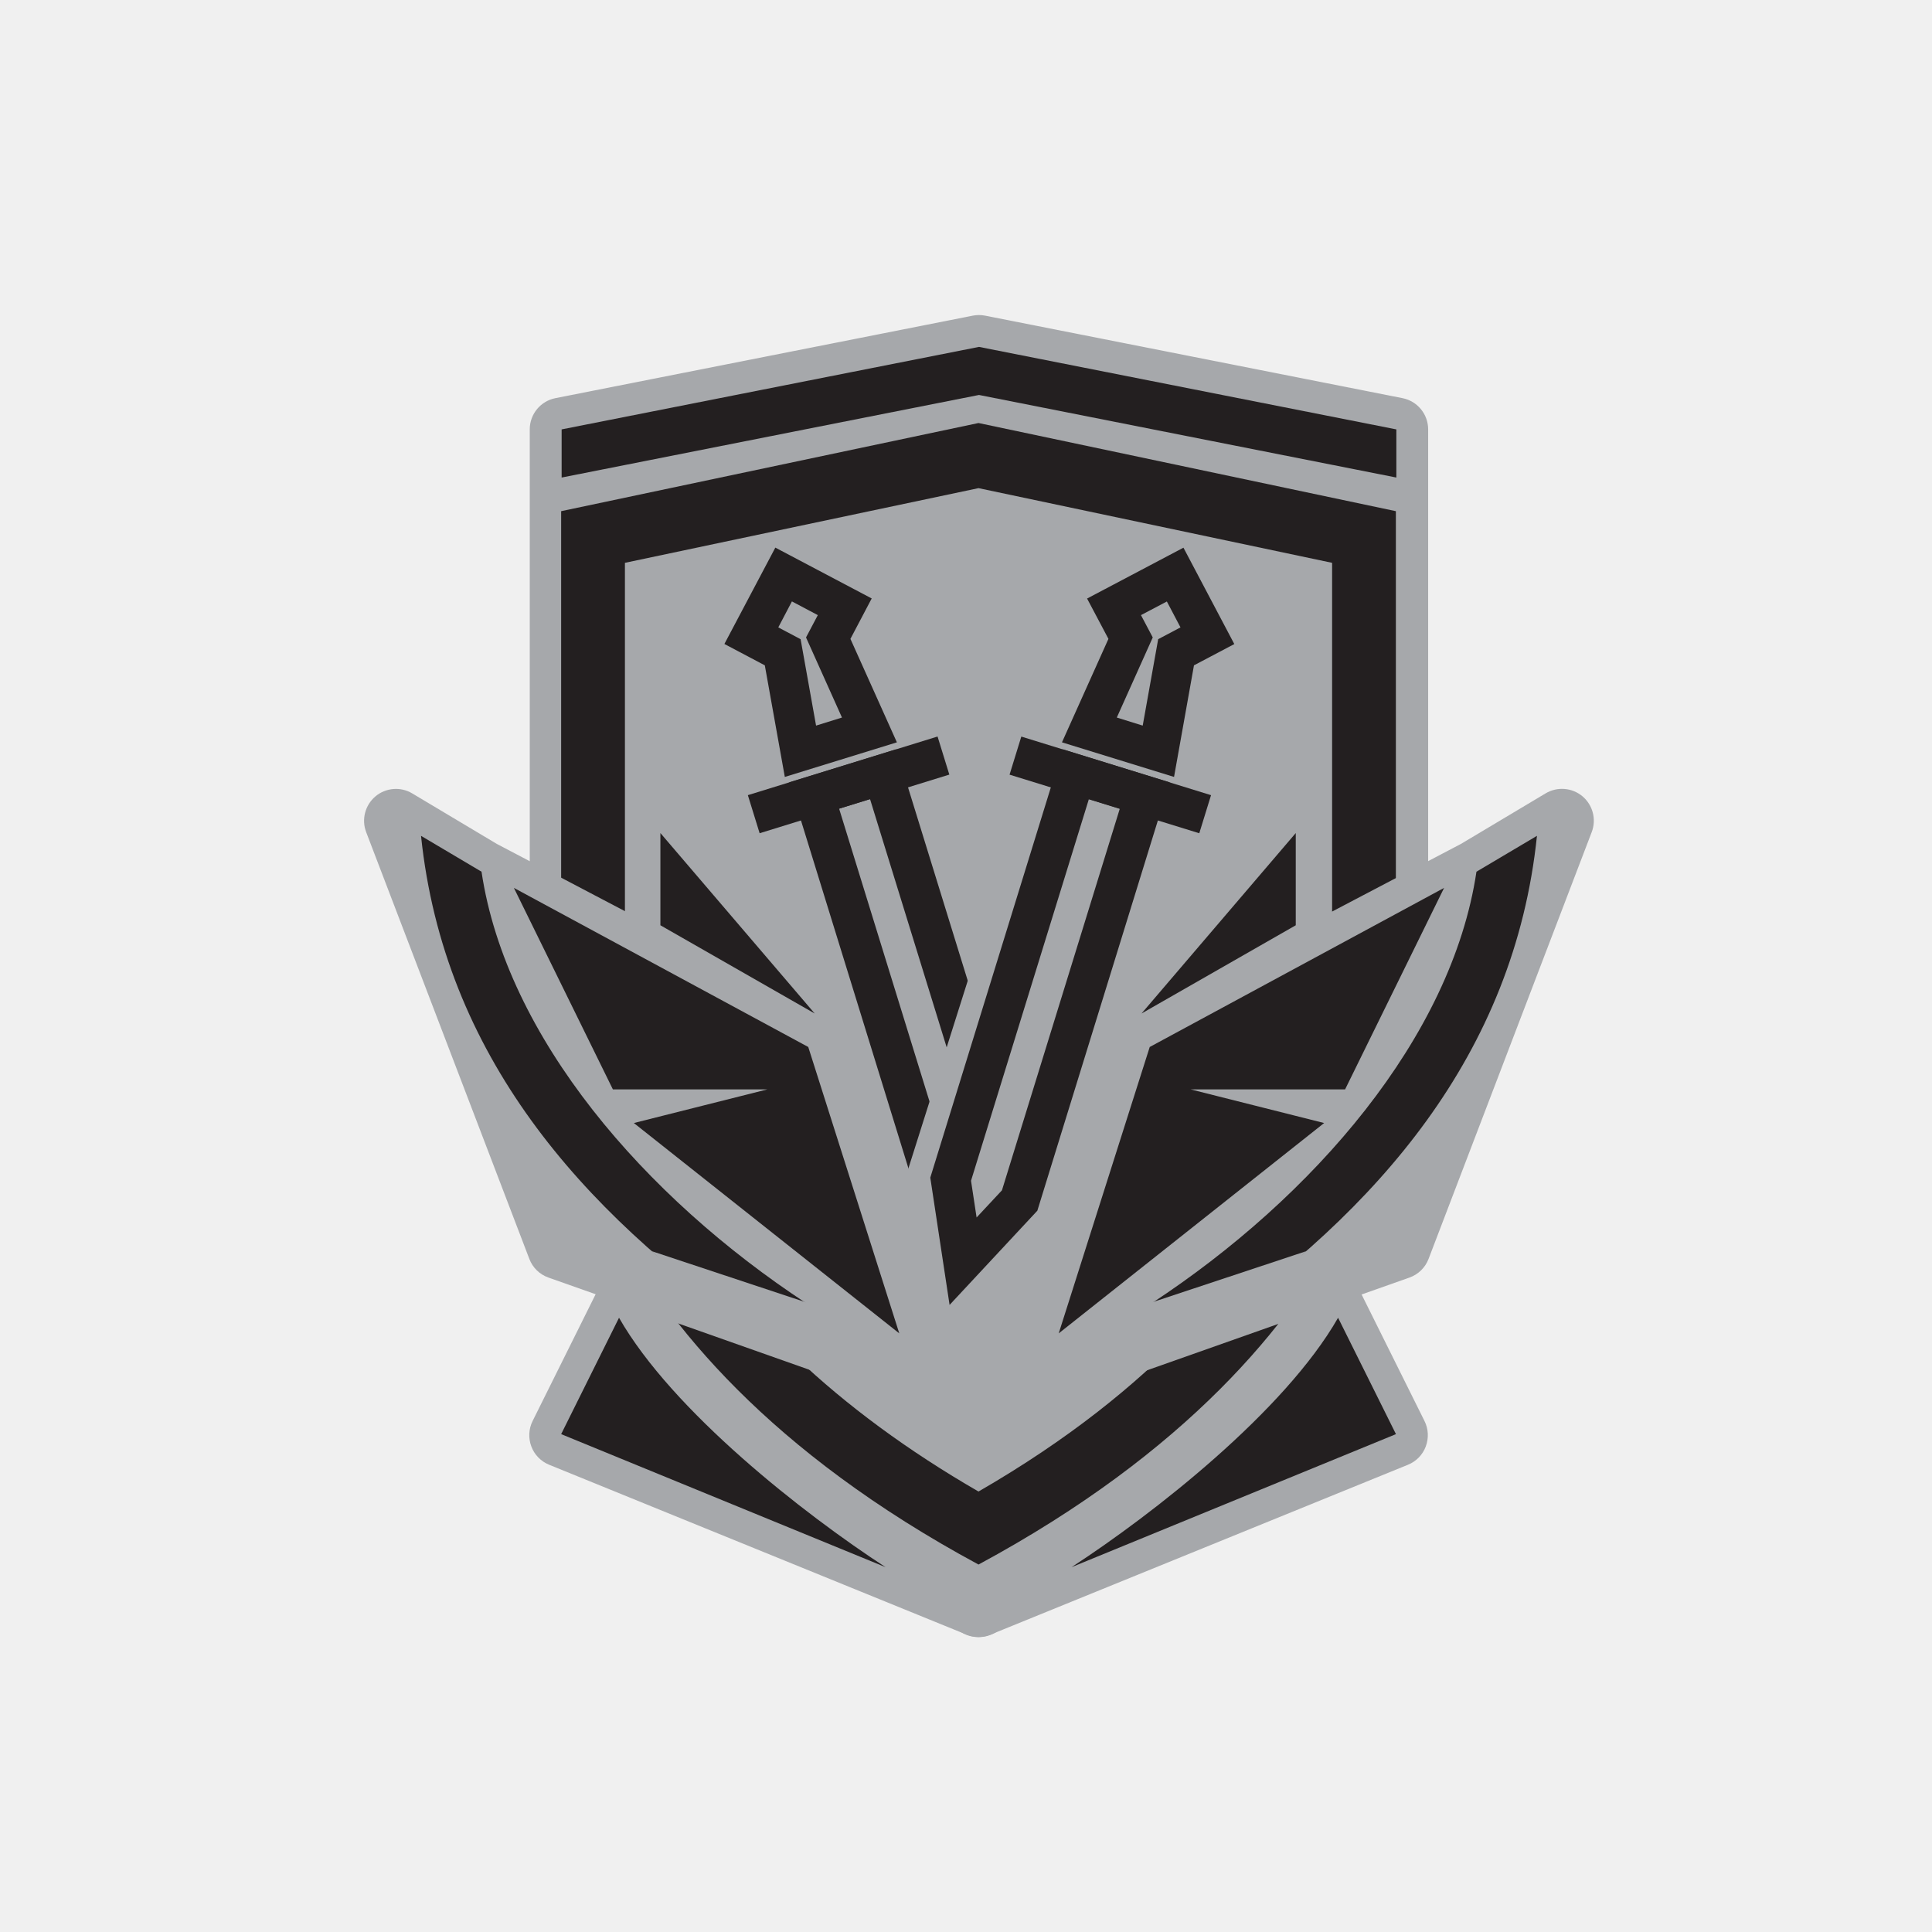
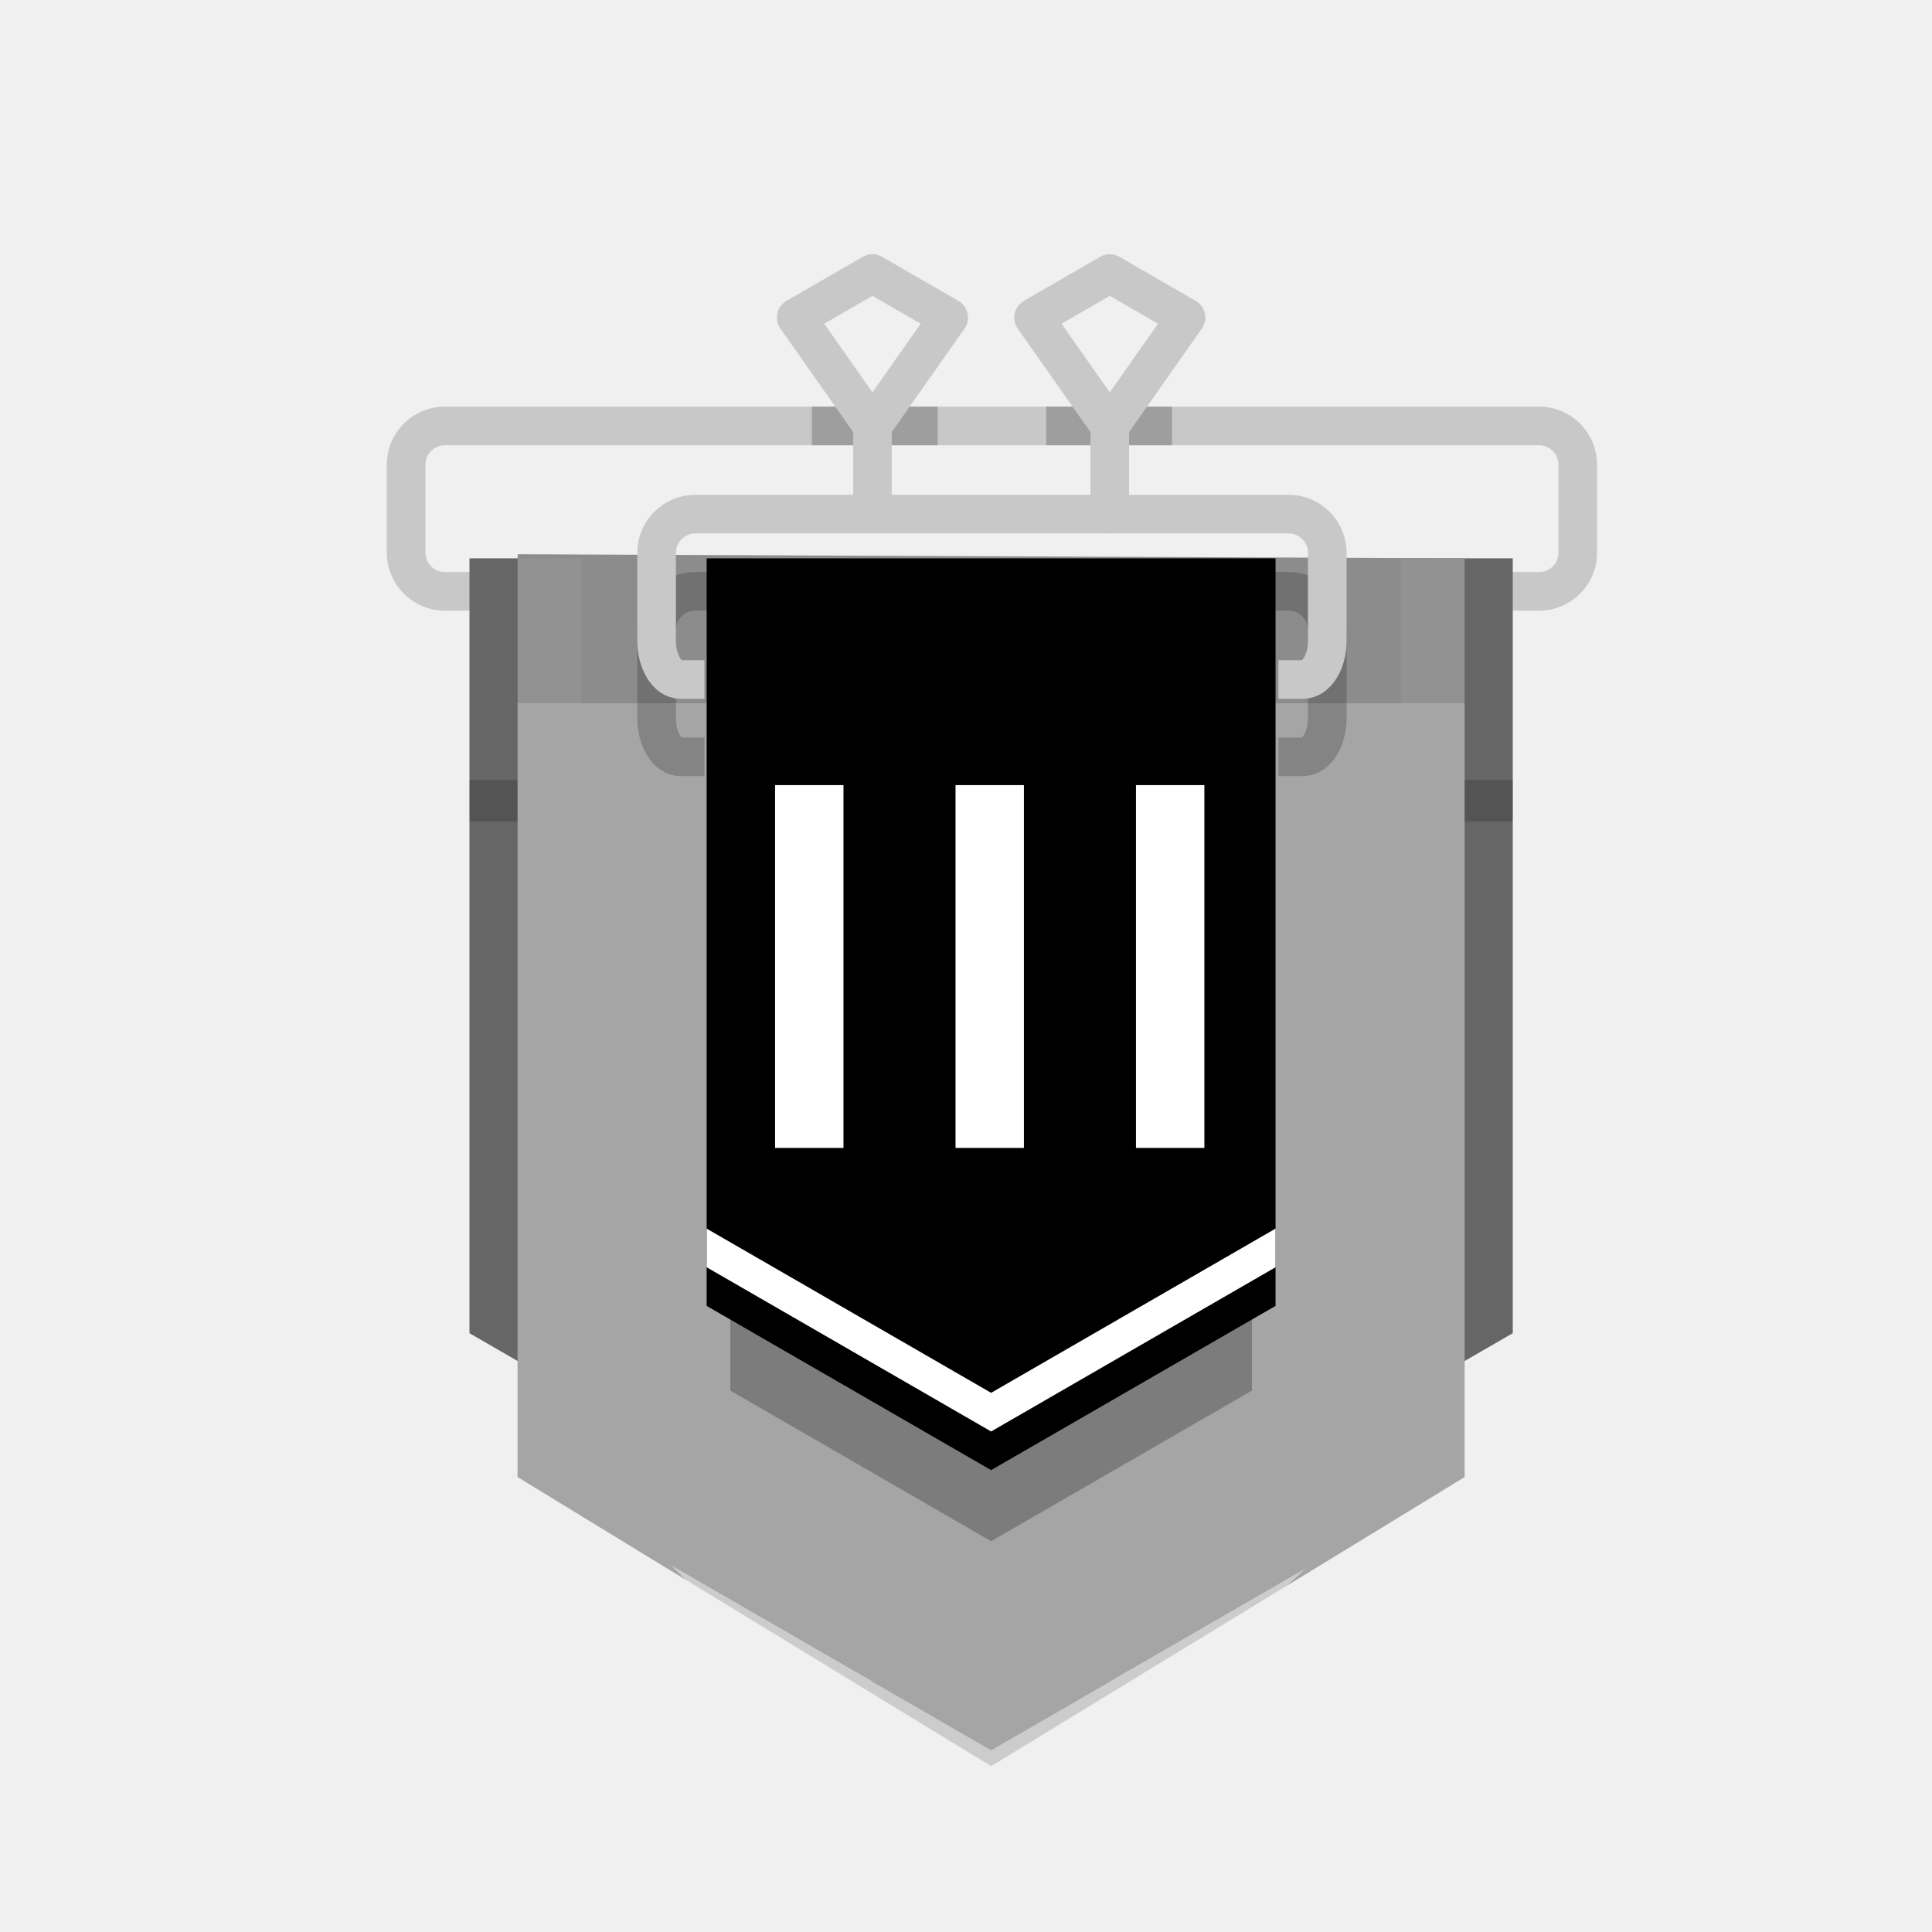
- <svg xmlns="http://www.w3.org/2000/svg" version="1.1" id="Ranks" x="0px" y="0px" width="242.38px" height="242.38px" viewBox="0 0 242.38 242.38" enable-background="new 0 0 242.38 242.38" xml:space="preserve">
-   <g>
+ <svg xmlns="http://www.w3.org/2000/svg" xmlns:xlink="http://www.w3.org/1999/xlink" version="1.1" x="0px" y="0px" width="500px" height="500px" viewBox="0 0 500 500" enable-background="new 0 0 500 500" xml:space="preserve">
+   <symbol id="League_x5F_Silver" viewBox="-250.5 -250.36 501 501">
+     <polygon opacity="0" fill="#A5A5A5" points="-173.21,99.36 0,199.36 173.21,99.36 173.21,-100.64 0,-200.64 -173.21,-100.64  " />
    <g>
-       <polygon fill="#A6A8AB" points="162.03,153.72 175.12,180.05 122.71,201.38   " />
+       <path fill="none" stroke="#C8C8C8" stroke-width="10" stroke-linecap="round" stroke-linejoin="round" stroke-miterlimit="10" d="    M141.83,99.29c5.5,0,10,4.5,10,10l0,22.81c0,5.5-4.5,10-10,10H-141.4c-5.5,0-10-4.5-10-10l0-22.81c0-5.5,4.5-10,10-10H141.83z" />
    </g>
+     <polygon opacity="0" fill="none" stroke="#231F20" stroke-miterlimit="10" points="250,-249.86 -250,-249.86 -250,250.14    250,250.14  " />
+     <polygon fill="#666666" points="-135,-92.7 0,-170.64 135,-92.7 135,107.84 -135,107.84  " />
+     <polyline fill="#8C8C8C" points="122.53,107.84 122.53,70.38 -122.53,70.38 -122.53,108.9  " />
+     <polygon fill="#A5A5A5" points="-122.53,-129.9 0,-200.64 122.53,-129.9 122.53,70.38 -122.53,70.38  " />
+     <polygon opacity="0.25" fill="#231F20" points="-122.53,39.7 -135,39.7 -135,50.45 -122.53,50.45  " />
+     <polygon opacity="0.25" fill="#231F20" points="135,39.7 122.53,39.7 122.53,50.45 135,50.45  " />
+     <polygon fill="#CCCCCC" points="124.4,-128.82 0,-200.64 -124.41,-128.82 0,-204.74  " />
+     <path fill="#A5A5A5" d="M-122.53-129.9l43.44-26.58L-106-129.59V70.38h-16.53V-129.9z M106,70.38v-201.72l-29.52-26.73l46.04,28.16   V70.38H106z" />
+     <polygon fill="#A5A5A5" points="-30.71,70.38 0,88.11 30.71,70.38 30.71,-182.91 0,-200.64 -30.71,-182.91  " />
+     <path opacity="0.25" fill="#A5A5A5" d="M-106,68.4v39.44h-16.53v-39.5 M122.53,68.34v39.5H106V68.05" />
    <g>
-       <path fill="#A6A8AB" d="M122.71,205.38c-1.24,0-2.45-0.58-3.22-1.63c-1.08-1.48-1.03-3.5,0.14-4.91l39.32-47.66    c0.86-1.04,2.19-1.58,3.54-1.43c1.35,0.15,2.52,0.98,3.13,2.19l13.09,26.33c0.5,1,0.55,2.15,0.16,3.2s-1.2,1.87-2.23,2.29    l-52.41,21.33C123.73,205.28,123.22,205.38,122.71,205.38z M161.2,161.02l-25.32,30.68l33.74-13.73L161.2,161.02z" />
+       <g opacity="0.25">
+         <path fill="none" stroke="#231F20" stroke-width="10" stroke-linejoin="round" stroke-miterlimit="10" d="M74.36,56.48     c0,0,2.84,0,6.32,0s6.32,4.5,6.32,10l0,22.81c0,5.5-4.5,10-10,10H-76.57c-5.5,0-10-4.5-10-10l0-22.81c0-5.5,2.79-10,6.19-10     s6.19,0,6.19,0" />
+       </g>
+       <g opacity="0.25">
+         <line fill="none" stroke="#231F20" stroke-width="10" stroke-linejoin="round" stroke-miterlimit="10" x1="46.83" y1="142.1" x2="14.26" y2="142.1" />
+       </g>
+       <g opacity="0.25">
+         <line fill="none" stroke="#231F20" stroke-width="10" stroke-linejoin="round" stroke-miterlimit="10" x1="-13.83" y1="142.1" x2="-46.4" y2="142.1" />
+       </g>
+       <line fill="none" stroke="#C8C8C8" stroke-width="10" stroke-linecap="round" stroke-linejoin="round" stroke-miterlimit="10" x1="-30.71" y1="142.1" x2="-30.71" y2="119.29" />
+       <line fill="none" stroke="#C8C8C8" stroke-width="10" stroke-linecap="round" stroke-linejoin="round" stroke-miterlimit="10" x1="30.71" y1="142.1" x2="30.71" y2="119.29" />
+       <polygon fill="none" stroke="#C8C8C8" stroke-width="10" stroke-linecap="round" stroke-linejoin="round" stroke-miterlimit="10" points="    -30.71,142.1 -50.43,170.15 -30.71,181.54 -10.99,170.15   " />
+       <polygon fill="none" stroke="#C8C8C8" stroke-width="10" stroke-linecap="round" stroke-linejoin="round" stroke-miterlimit="10" points="    30.71,142.1 10.99,170.15 30.71,181.54 50.43,170.15   " />
+       <g>
+         <path fill="none" stroke="#C8C8C8" stroke-width="10" stroke-linejoin="round" stroke-miterlimit="10" d="M74.36,76.48     c0,0,2.84,0,6.32,0s6.32,4.5,6.32,10l0,22.81c0,5.5-4.5,10-10,10H-76.57c-5.5,0-10-4.5-10-10l0-22.81c0-5.5,2.79-10,6.19-10     s6.19,0,6.19,0" />
+       </g>
    </g>
+   </symbol>
+   <symbol id="Position_x5F_3" viewBox="-250.5 -250.5 501 501">
+     <polygon opacity="0" fill="none" stroke="#231F20" stroke-miterlimit="10" points="250,-250 -250,-250 -250,250 250,250  " />
+     <polygon opacity="0.25" points="67.5,-107.55 67.5,37.03 0,37.03 -67.5,37.03 -67.5,-107.55 0,-146.53  " />
+     <polygon opacity="0" fill="none" stroke="#FF0000" stroke-width="10" stroke-miterlimit="10" points="-173.21,99.22 0,199.22    173.21,99.22 173.21,-100.78 0,-200.78 -173.21,-100.78  " />
+     <polygon opacity="0" fill="none" stroke="#FF0000" stroke-width="10" stroke-miterlimit="10" points="-142.03,-82.78 0,-0.78    142.03,-82.78 142.03,-82.78 0,-164.78 -142.03,-82.78  " />
    <g>
-       <polygon fill="#A6A8AB" points="83.49,153.72 70.4,180.05 122.81,201.38   " />
+       <polygon points="73.61,-85.63 73.61,107.84 0,107.84 -73.62,107.84 -73.62,-85.63 0,-128.13   " />
+       <g>
+         <path fill="#FFFFFF" d="M-55.91-44.75v93.9h17.7v-93.9H-55.91z" />
+         <path fill="#FFFFFF" d="M-9.21-44.75v93.9h17.7v-93.9H-9.21z" />
+         <path fill="#FFFFFF" d="M37.49-44.75v93.9h17.7v-93.9H37.49z" />
+       </g>
    </g>
-     <g>
-       <path fill="#A6A8AB" d="M122.81,205.38c-0.51,0-1.02-0.1-1.51-0.29l-52.41-21.33c-1.03-0.42-1.84-1.25-2.23-2.29    s-0.34-2.2,0.16-3.2l13.09-26.33c0.6-1.21,1.78-2.04,3.13-2.19c1.35-0.16,2.68,0.38,3.54,1.43l39.32,47.66    c1.17,1.41,1.22,3.44,0.14,4.91C125.27,204.8,124.06,205.38,122.81,205.38z M75.9,177.97l33.74,13.73l-25.32-30.68L75.9,177.97z" />
+     <polygon fill="none" points="135,99.25 0,99.36 -135,99.25 -135,-122.84 0,-200.78 135,-122.84  " />
+     <polygon fill="#FFFFFF" points="-73.62,-65.63 0,-108.13 73.61,-65.63 73.61,-75.63 0,-118.13 -73.62,-75.63  " />
+   </symbol>
+   <symbol id="base" viewBox="-251.5 -251.36 503 503">
+     <polygon fill="none" stroke="#231F20" stroke-width="3" stroke-miterlimit="10" points="250,-249.86 -250,-249.86 -250,250.14    250,250.14  " />
+     <line fill="none" stroke="#231F20" stroke-width="3" stroke-miterlimit="10" x1="-250" y1="250.14" x2="250" y2="-249.86" />
+     <line fill="none" stroke="#231F20" stroke-width="3" stroke-miterlimit="10" x1="250" y1="250.14" x2="-250" y2="-249.86" />
+     <polygon fill="none" stroke="#FF0000" stroke-width="10" stroke-miterlimit="10" points="-173.21,99.36 0,199.36 173.21,99.36    173.21,-100.64 0,-200.64 -173.21,-100.64  " />
+   </symbol>
+   <g id="Layer_1" display="none">
+ </g>
+   <g id="_x5B_HBE_x5D__-_Bg" display="none">
+     <rect x="-724.58" y="-1426.98" display="inline" fill="#3A3A3A" width="2615.48" height="4079.18" />
+   </g>
+   <g id="_x5B_HBE_x5D__-_Struct" display="none">
+     <g id="League_x5F_Bronze" display="inline">
+ 	</g>
+     <use xlink:href="#base" width="503" height="503" id="XMLID_10_" x="-251.5" y="-251.36" transform="matrix(1 0 0 -1 256.5 252.334)" display="inline" overflow="visible" />
+   </g>
+   <g id="Bases">
+     <g id="League_x5F_Diamond_x5F_Small">
+       <g id="League_x5F_Diamond">
+ 		</g>
    </g>
-     <g>
-       <path fill="#231F20" d="M167.87,165.32L167.87,165.32c-6.7,11.73-23.19,24.62-33.44,31.29l40.7-16.69L167.87,165.32z" />
+   </g>
+   <g id="Compound">
+     <g id="Rank_x5F_Copper_x5F_4_x5F_Small_1_">
+       <g id="Rank_x5F_Copper_x5F_4_2_">
+ 		</g>
    </g>
-     <g>
-       <path fill="#231F20" d="M77.66,165.32L77.66,165.32c6.7,11.73,23.19,24.62,33.44,31.29l-40.7-16.69L77.66,165.32z" />
+     <g id="Rank_x5F_Copper_x5F_4_x5F_Small_2_">
+       <g id="Rank_x5F_Copper_x5F_4_3_">
+ 		</g>
    </g>
-     <g>
-       <path fill="#A6A8AB" d="M122.82,43.52L70.46,53.87v6.04v4.21v23v44.79c0,0,0,36.12,52.36,64.36    c52.36-28.24,52.36-64.36,52.36-64.36V64.12v-4.21v-6.04L122.82,43.52z" />
+     <g id="Rank_x5F_Copper_x5F_4_5_">
+       <g id="League_x5F_Copper">
+ 		</g>
    </g>
-     <g>
-       <path fill="#A6A8AB" d="M122.82,200.27c-0.65,0-1.31-0.16-1.9-0.48c-53.84-29.04-54.46-66.31-54.46-67.88V53.87    c0-1.91,1.35-3.55,3.22-3.92l52.36-10.35c0.51-0.1,1.04-0.1,1.55,0l52.36,10.35c1.87,0.37,3.22,2.01,3.22,3.92v78.04    c0,1.57-0.62,38.84-54.46,67.88C124.13,200.11,123.47,200.27,122.82,200.27z M74.46,57.16v74.76c0.01,1.35,0.89,33.38,48.36,59.8    c47.47-26.42,48.34-58.45,48.36-59.82V57.16l-48.36-9.56L74.46,57.16z" />
+     <g id="Rank_x5F_Copper_x5F_4_x5F_Small_4_">
+       <g id="Rank_x5F_Copper_x5F_4_6_">
+ 		</g>
    </g>
-     <g>
-       <polygon fill="#231F20" points="175.18,59.91 122.82,49.55 70.46,59.91 70.46,53.87 122.82,43.52 175.18,53.87   " />
+     <g id="Rank_x5F_Copper_x5F_4_x5F_Small_3_">
+       <g id="Rank_x5F_Copper_x5F_4_4_">
+ 		</g>
    </g>
-     <g>
-       <path fill="#231F20" d="M122.76,61.24l44.36,9.37v61.31c0,0.07-0.24,7.54-5.64,17.89c-5.17,9.93-16.06,24.23-38.72,37.31    c-17.64-10.18-30.8-22.69-38.22-36.35c-5.78-10.65-6.13-18.48-6.14-18.91V70.61L122.76,61.24 M122.76,53.07L70.4,64.13v67.79    c0,0,0,36.12,52.36,64.36c52.36-28.24,52.36-64.36,52.36-64.36V64.13L122.76,53.07z" />
+     <g id="Rank_x5F_Copper_x5F_4_x5F_Small">
+       <g id="Rank_x5F_Copper_x5F_4">
+ 		</g>
    </g>
-     <g>
-       <polygon fill="#A6A8AB" points="49.67,102.97 60.39,109.36 92.78,126.36 118.82,173.71 70.14,156.51   " />
+     <g id="Position_x5F_1_x5F_Small">
+       <g id="Position_x5F_1_1_">
+ 		</g>
    </g>
-     <g>
-       <path fill="#A6A8AB" d="M118.82,177.71c-0.45,0-0.9-0.07-1.33-0.23l-48.68-17.2c-1.11-0.39-1.99-1.25-2.4-2.34L45.94,104.4    c-0.61-1.59-0.14-3.39,1.16-4.49c1.3-1.09,3.16-1.25,4.62-0.37l10.62,6.34l32.29,16.95c0.69,0.37,1.27,0.93,1.65,1.61l26.04,47.35    c0.8,1.45,0.62,3.25-0.46,4.52C121.1,177.21,119.97,177.71,118.82,177.71z M73.22,153.36l37.04,13.08l-20.41-37.1L58.53,112.9    c-0.06-0.03-0.13-0.07-0.19-0.11l-0.81-0.48L73.22,153.36z" />
+     <g id="Rank_x5F_Copper_x5F_3">
+ 	</g>
+     <g id="Rank_x5F_Copper_x5F_2">
+ 	</g>
+     <g id="Rank_x5F_Copper_x5F_1">
+ 	</g>
+     <g id="Rank_x5F_Bronze_x5F_4">
+ 	</g>
+     <g id="Rank_x5F_Bronze_x5F_3">
+ 	</g>
+     <g id="Rank_x5F_Bronze_x5F_2">
+ 	</g>
+     <g id="Rank_x5F_Bronze_x5F_1">
+ 	</g>
+     <g id="Rank_x5F_Silver_x5F_4">
+ 	</g>
+     <g id="Rank_x5F_Silver_x5F_3">
+       <use xlink:href="#League_x5F_Silver" width="501" height="501" x="-250.5" y="-250.36" transform="matrix(1 0 0 -1 256.5 252.334)" overflow="visible" />
+       <use xlink:href="#Position_x5F_3" width="501" height="501" id="XMLID_36_" x="-250.5" y="-250.5" transform="matrix(1 0 0 -1 256.5 252.334)" overflow="visible" />
    </g>
-     <g>
-       <polygon fill="#A6A8AB" points="195.96,102.97 185.25,109.36 152.86,126.36 126.82,173.71 175.49,156.51   " />
-     </g>
-     <g>
-       <path fill="#A6A8AB" d="M126.82,177.71c-1.15,0-2.28-0.5-3.05-1.41c-1.07-1.27-1.25-3.06-0.46-4.52l26.04-47.35    c0.38-0.69,0.95-1.25,1.65-1.61l32.29-16.95l10.62-6.34c1.46-0.87,3.32-0.72,4.62,0.37c1.3,1.1,1.77,2.9,1.16,4.49l-20.47,53.55    c-0.42,1.1-1.3,1.95-2.4,2.34l-48.68,17.2C127.71,177.64,127.26,177.71,126.82,177.71z M155.79,129.34l-20.41,37.1l37.04-13.08    l15.69-41.04l-0.81,0.48c-0.06,0.04-0.13,0.07-0.19,0.11L155.79,129.34z" />
-     </g>
-     <g>
-       <path fill="#231F20" d="M150.87,167.07c21.93-15.21,39.1-34.76,41.95-62.21l-7.59,4.5c-3.11,20.78-20.46,40.83-40.79,54.17    L150.87,167.07z" />
-     </g>
-     <g>
-       <polygon fill="#231F20" points="143.41,130.66 183.45,109.02 169.37,137.67 157.42,137.67 168.33,140.42 130.88,170.09   " />
-     </g>
-     <g>
-       <path fill="#A6A8AB" d="M181.17,111.39l-12.42,25.28h-19.38l16.75,4.22l-33.3,26.39l11.42-35.93L181.17,111.39z M185.72,106.65    l-5.51,2.98l-36.93,19.96l-0.71,0.38l-0.24,0.77l-11.42,35.93l-1.98,6.24l5.13-4.07l33.3-26.38l3.18-2.52l-3.93-0.99l-1.12-0.28    h3.26h1.24l0.55-1.12l12.42-25.28L185.72,106.65z" />
-     </g>
-     <g>
-       <polygon fill="#231F20" points="77.31,140.42 88.21,137.67 76.27,137.67 62.19,109.02 102.23,130.66 114.76,170.09   " />
-     </g>
-     <g>
-       <path fill="#A6A8AB" d="M64.47,111.39l36.93,19.96l11.42,35.93l-33.3-26.39l16.75-4.22H76.89L64.47,111.39z M59.92,106.65    l2.76,5.62l12.42,25.28l0.55,1.12h1.24h3.26l-1.12,0.28l-3.93,0.99l3.18,2.52l33.3,26.38l5.13,4.07l-1.98-6.24l-11.42-35.93    l-0.24-0.77l-0.71-0.38l-36.93-19.96L59.92,106.65z" />
-     </g>
-     <g>
-       <path fill="#231F20" d="M94.77,167.07c-21.93-15.21-39.09-34.76-41.95-62.21l7.59,4.5c3.11,20.78,20.46,40.83,40.79,54.17    L94.77,167.07z" />
-     </g>
-     <g>
-       <polygon fill="#A6A8AB" points="112.82,167.27 81.78,156.97 93.72,168.69   " />
-     </g>
-     <g>
-       <polygon fill="#A6A8AB" points="132.82,167.27 163.86,156.97 151.92,168.69   " />
-     </g>
-     <g>
-       <path fill="#231F20" d="M126.62,163.71l-11.01-11.82l-16.6-53.74l13.43-4.15l16.6,53.74L126.62,163.71z M120.05,149.32l3.18,3.41    l0.7-4.61l-14.78-47.87l-3.88,1.2L120.05,149.32z" />
-     </g>
-     <g>
-       <rect x="103.96" y="86.02" transform="matrix(0.2953 0.9554 -0.9554 0.2953 169.1061 -32.3242)" fill="#231F20" width="5" height="24.91" />
-     </g>
-     <g>
-       <path fill="#231F20" d="M98.46,97.47l-2.51-14l-5.07-2.68l6.39-12.09l12.09,6.38l-2.67,5.07l5.83,12.98L98.46,97.47z M97.64,78.71    l2.8,1.48l1.94,10.84l3.25-1.01l-4.51-10.05l1.48-2.8l-3.25-1.72L97.64,78.71z" />
-     </g>
-     <g>
-       <polygon fill="#A6A8AB" points="124.84,112.19 112.69,150.61 126.94,176.36 142.94,125.11   " />
-     </g>
-     <g>
-       <path fill="#231F20" d="M119.13,163.71l-2.42-15.97l16.6-53.74l13.43,4.15l-16.6,53.74L119.13,163.71z M121.82,148.13l0.7,4.61    l3.18-3.41l14.78-47.86l-3.88-1.2L121.82,148.13z" />
-     </g>
-     <g>
-       <rect x="126.83" y="95.97" transform="matrix(0.9555 0.2951 -0.2951 0.9555 35.2645 -36.719)" fill="#231F20" width="24.91" height="5" />
-     </g>
-     <g>
-       <path fill="#231F20" d="M147.29,97.47l-14.06-4.34l5.83-12.98l-2.68-5.06l12.09-6.38l6.38,12.09l-5.06,2.67L147.29,97.47z     M140.11,90.02l3.25,1.01l1.94-10.84l2.8-1.48l-1.71-3.25l-3.25,1.71l1.48,2.8L140.11,90.02z" />
-     </g>
-     <g>
-       <polygon fill="#231F20" points="162.56,104.51 143.21,127.15 162.56,116.08   " />
-     </g>
-     <g>
-       <polygon fill="#231F20" points="82.85,104.51 102.21,127.15 82.85,116.08   " />
+     <g id="Rank_x5F_Silver_x5F_2">
+ 	</g>
+     <g id="Rank_x5F_Silver_x5F_1">
+ 	</g>
+     <g id="Rank_x5F_Gold_x5F_4">
+ 	</g>
+     <g id="Rank_x5F_Gold_x5F_3">
+ 	</g>
+     <g id="Rank_x5F_Gold_x5F_2">
+ 	</g>
+     <g id="Rank_x5F_Gold_x5F_1">
+ 	</g>
+     <g id="Rank_x5F_Platinum_x5F_4">
+ 	</g>
+     <g id="Rank_x5F_Platinum_x5F_3">
+ 	</g>
+     <g id="Rank_x5F_Platinum_x5F_2">
+ 	</g>
+     <g id="Rank_x5F_Platinum_x5F_1">
+       <g id="Position_x5F_1">
+ 		</g>
    </g>
  </g>
</svg>
